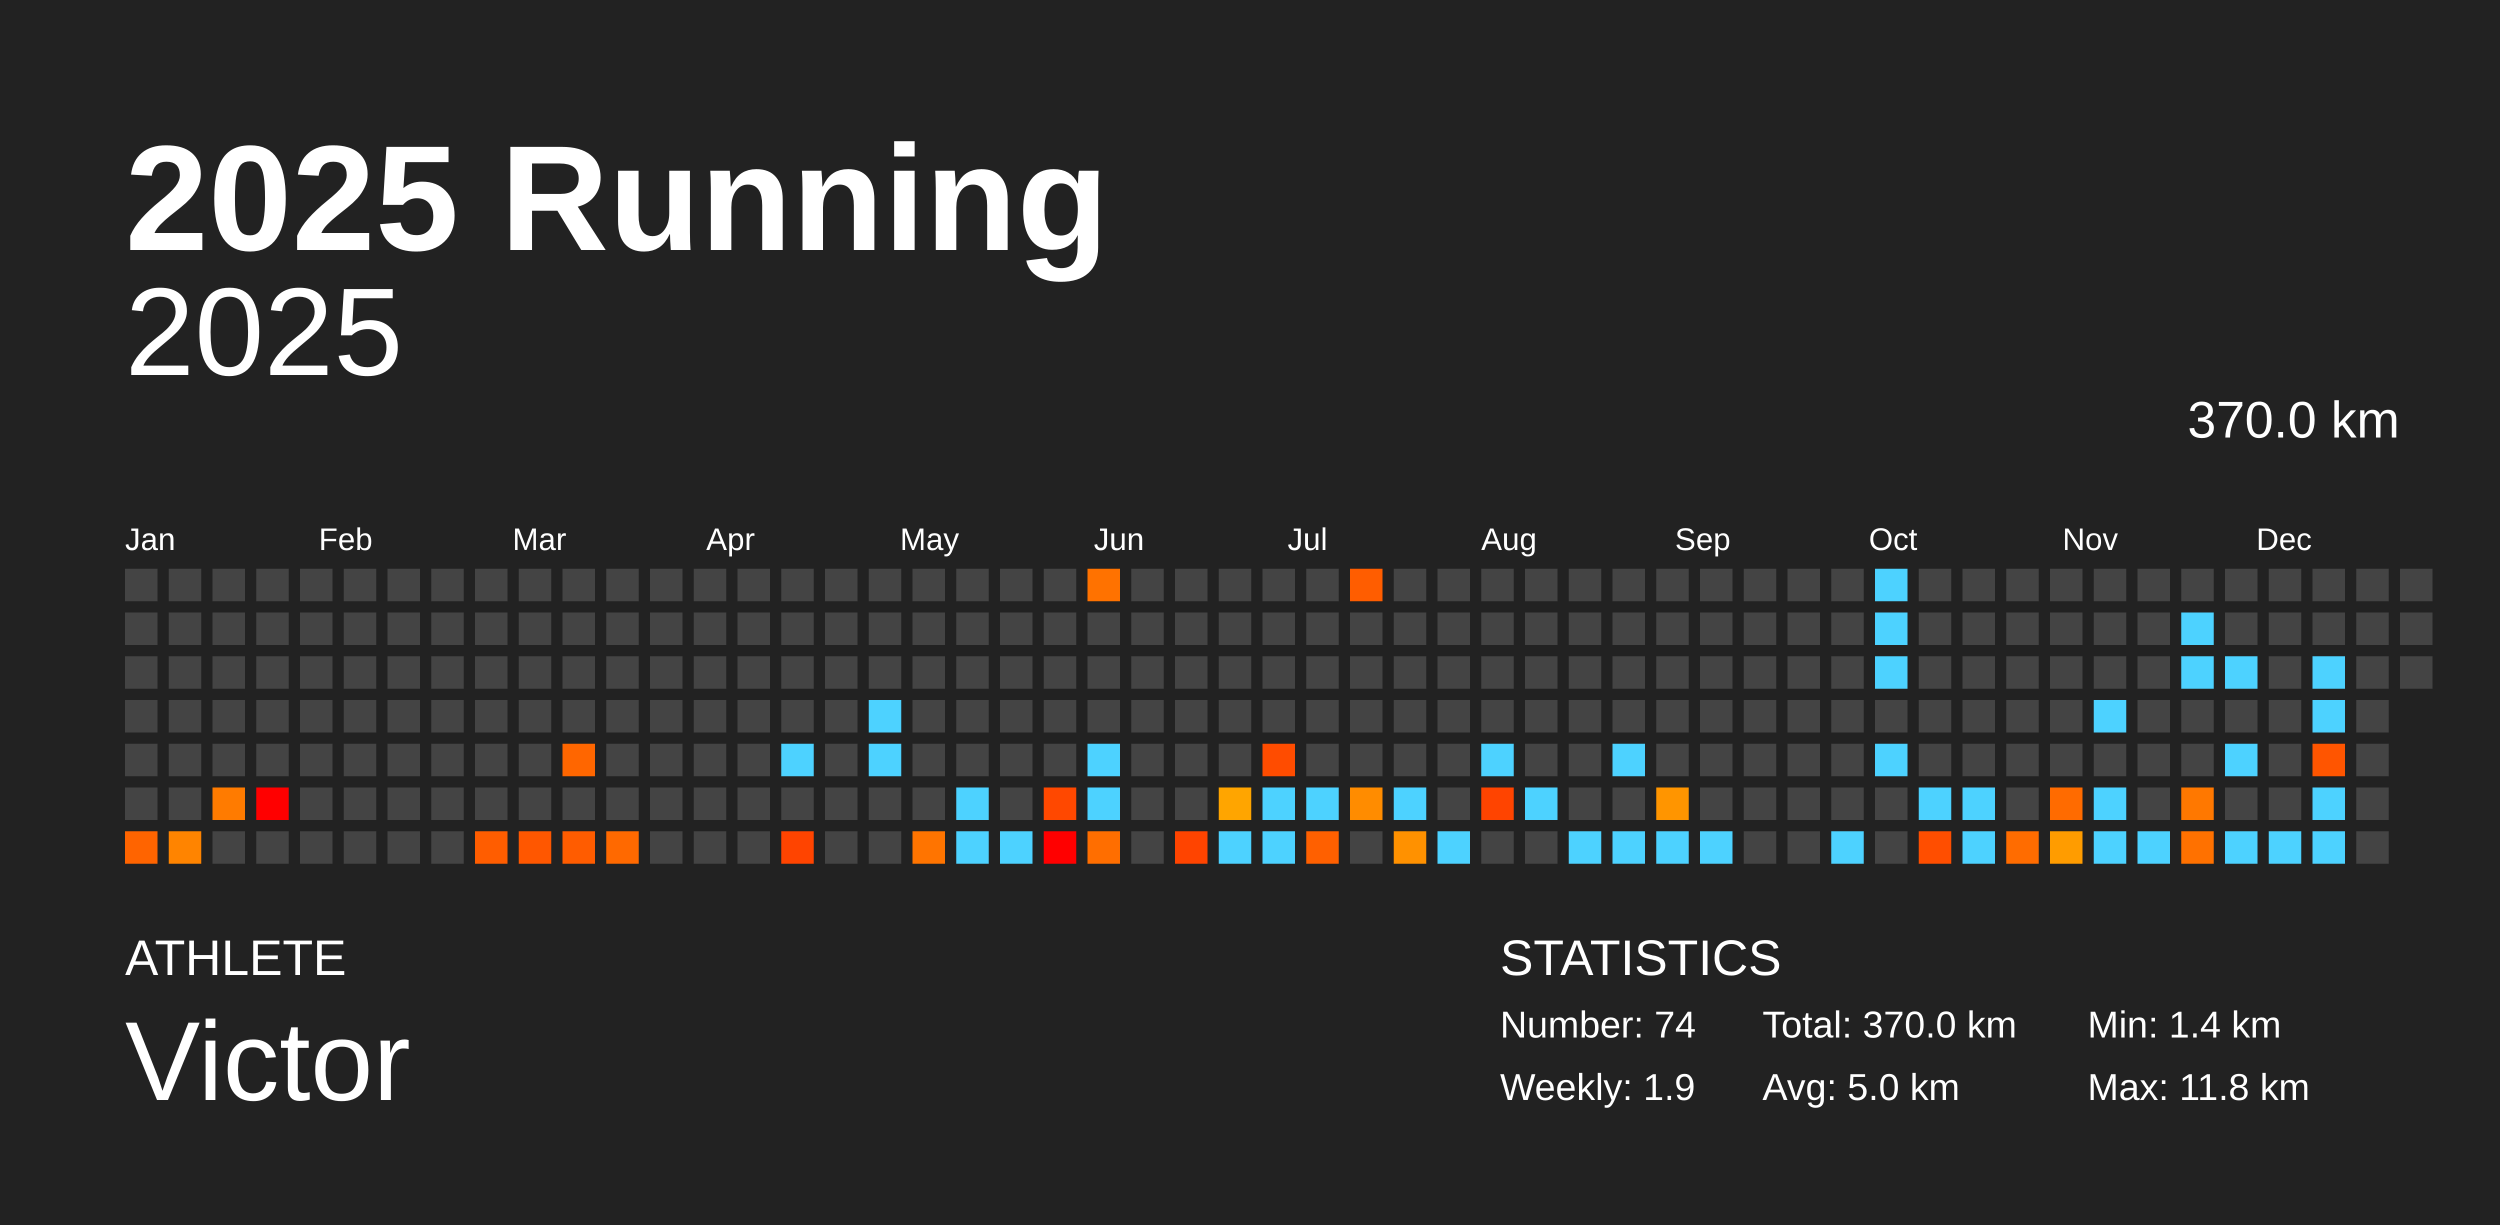
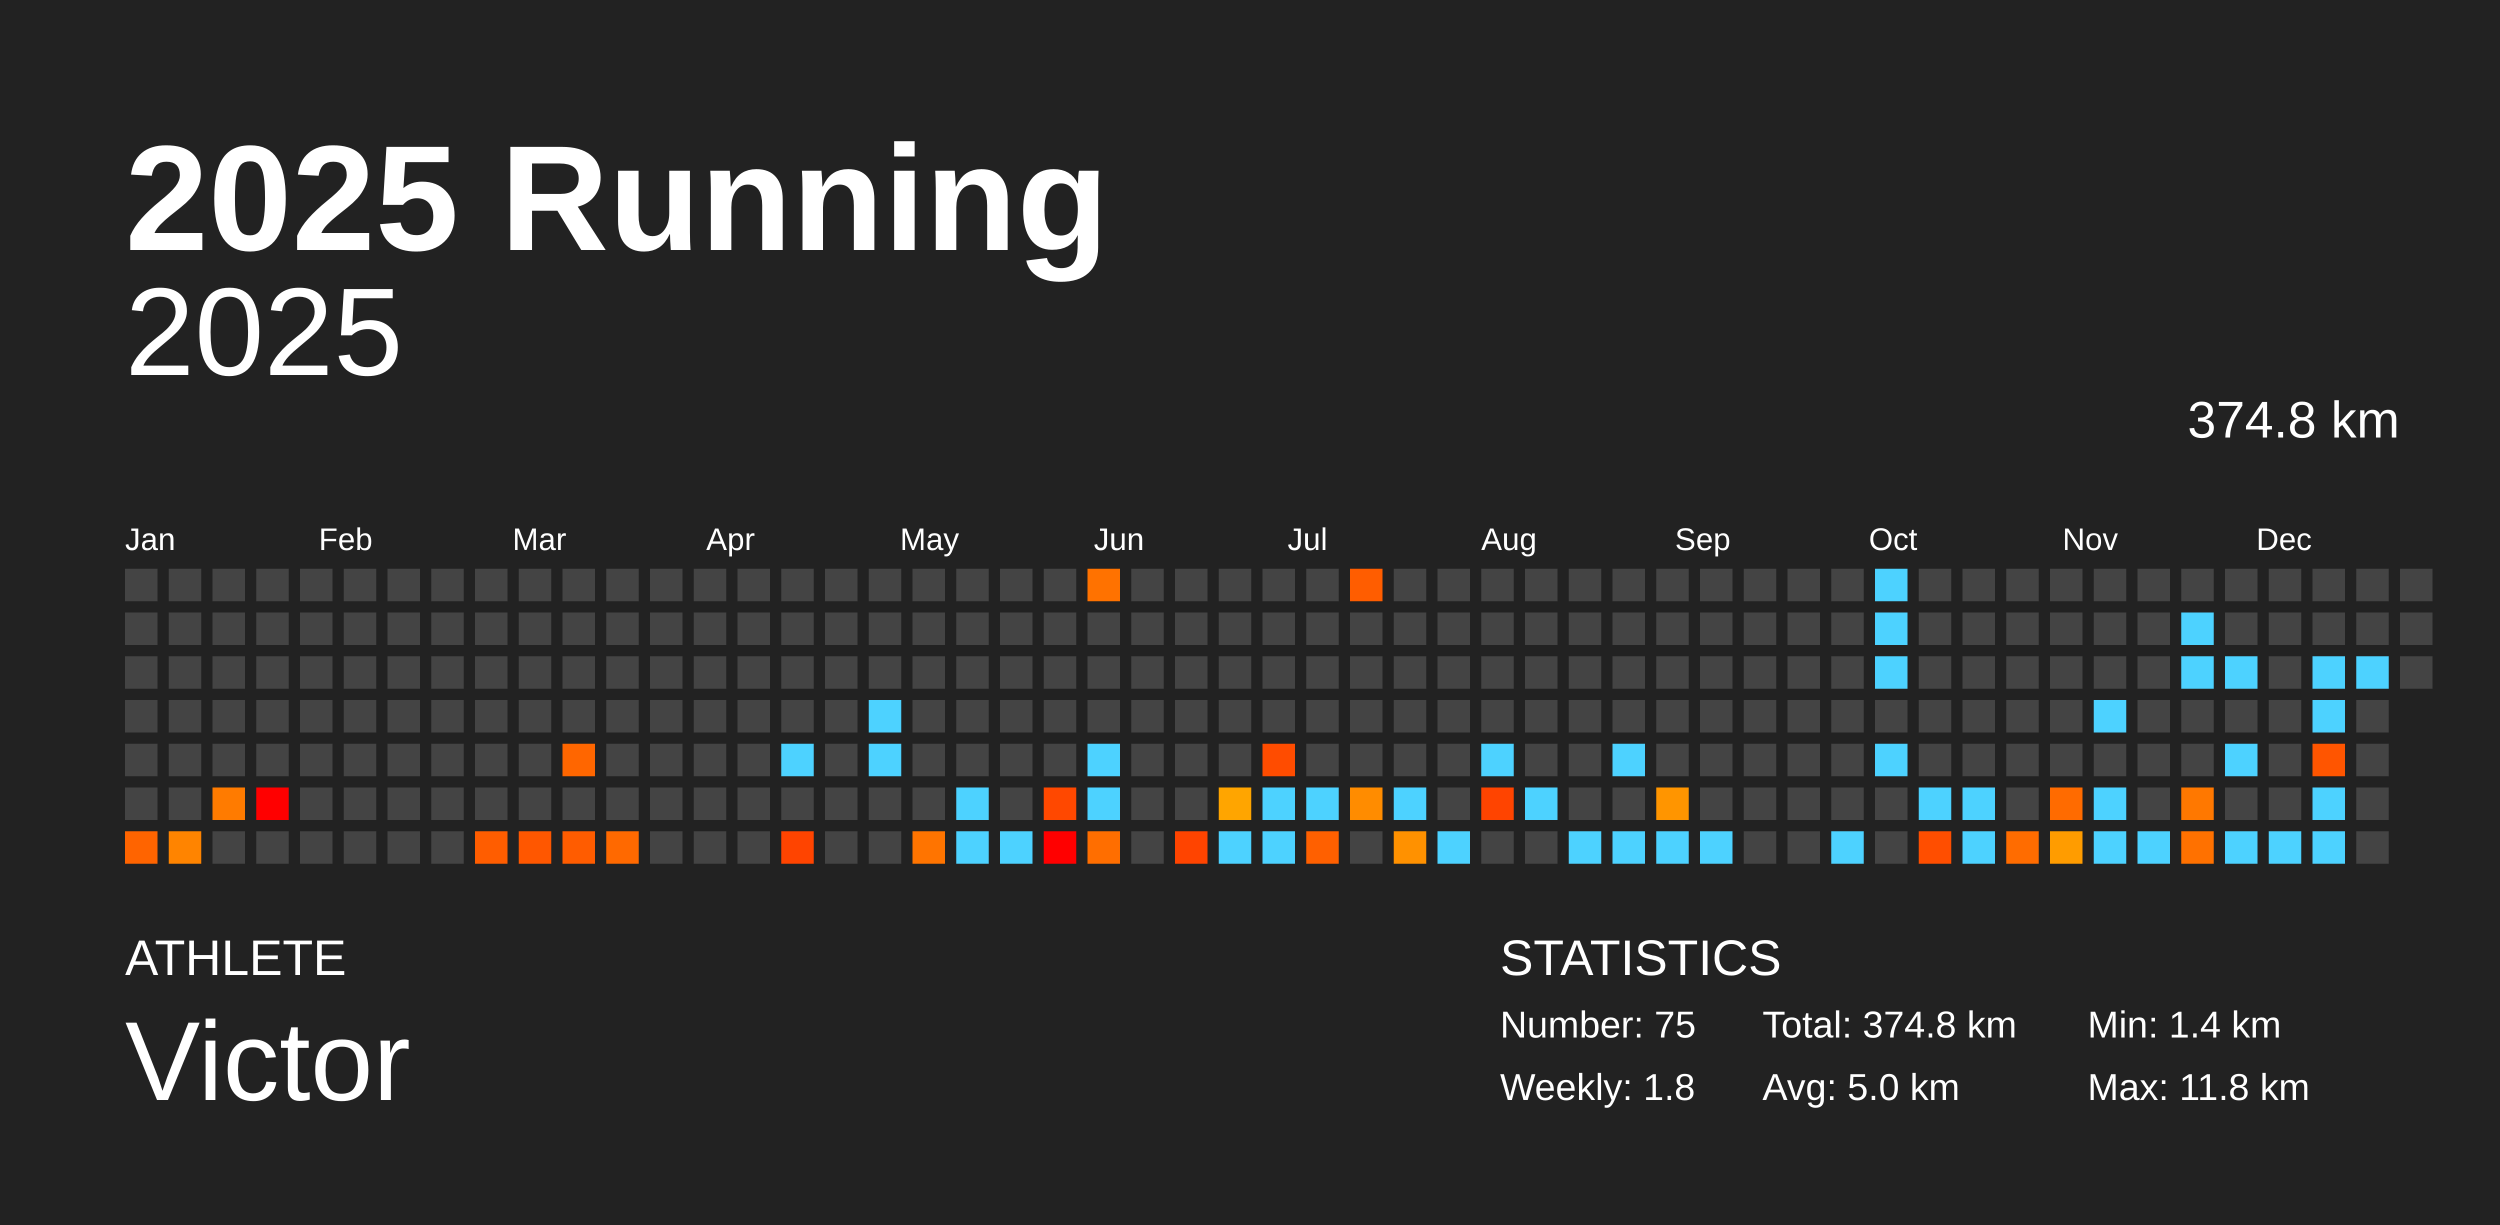
<svg xmlns="http://www.w3.org/2000/svg" baseProfile="full" height="98mm" version="1.1" viewBox="0,0,200,98" width="200mm">
  <defs />
  <rect fill="#222222" height="98" width="200" x="0" y="0" />
  <text fill="#FFFFFF" style="font-size:12px; font-family:Arial; font-weight:bold;" x="10" y="20">2025 Running</text>
  <text fill="#FFFFFF" style="font-size:4px; font-family:Arial" x="10" y="78">ATHLETE</text>
  <text fill="#FFFFFF" style="font-size:9px; font-family:Arial" x="10" y="88">Victor</text>
  <text fill="#FFFFFF" style="font-size:4px; font-family:Arial" x="120" y="78">STATISTICS</text>
-   <text fill="#FFFFFF" style="font-size:3px; font-family:Arial" x="120" y="83">Number: 74</text>
-   <text fill="#FFFFFF" style="font-size:3px; font-family:Arial" x="120" y="88">Weekly: 1.9</text>
-   <text fill="#FFFFFF" style="font-size:3px; font-family:Arial" x="141" y="83">Total: 370.0 km</text>
+   <text fill="#FFFFFF" style="font-size:3px; font-family:Arial" x="120" y="83">Number: 75</text>
+   <text fill="#FFFFFF" style="font-size:3px; font-family:Arial" x="120" y="88">Weekly: 1.8</text>
+   <text fill="#FFFFFF" style="font-size:3px; font-family:Arial" x="141" y="83">Total: 374.8 km</text>
  <text fill="#FFFFFF" style="font-size:3px; font-family:Arial" x="141" y="88">Avg: 5.0 km</text>
  <text fill="#FFFFFF" style="font-size:3px; font-family:Arial" x="167" y="83">Min: 1.4 km</text>
  <text fill="#FFFFFF" style="font-size:3px; font-family:Arial" x="167" y="88">Max: 11.8 km</text>
  <text alignment-baseline="hanging" fill="#FFFFFF" style="font-size:10.0px; font-family:Arial;" x="10" y="30">2025</text>
-   <text alignment-baseline="hanging" fill="#FFFFFF" style="font-size:4.125px; font-family:Arial;" x="175" y="35">370.0 km</text>
+   <text alignment-baseline="hanging" fill="#FFFFFF" style="font-size:4.125px; font-family:Arial;" x="175" y="35">374.8 km</text>
  <text fill="#FFFFFF" style="font-size:2.5px; font-family:Arial" x="10.0" y="44">Jan</text>
  <text fill="#FFFFFF" style="font-size:2.5px; font-family:Arial" x="25.5" y="44">Feb</text>
  <text fill="#FFFFFF" style="font-size:2.5px; font-family:Arial" x="41.0" y="44">Mar</text>
  <text fill="#FFFFFF" style="font-size:2.5px; font-family:Arial" x="56.5" y="44">Apr</text>
  <text fill="#FFFFFF" style="font-size:2.5px; font-family:Arial" x="72.0" y="44">May</text>
  <text fill="#FFFFFF" style="font-size:2.5px; font-family:Arial" x="87.5" y="44">Jun</text>
  <text fill="#FFFFFF" style="font-size:2.5px; font-family:Arial" x="103.0" y="44">Jul</text>
  <text fill="#FFFFFF" style="font-size:2.5px; font-family:Arial" x="118.5" y="44">Aug</text>
  <text fill="#FFFFFF" style="font-size:2.5px; font-family:Arial" x="134.0" y="44">Sep</text>
  <text fill="#FFFFFF" style="font-size:2.5px; font-family:Arial" x="149.5" y="44">Oct</text>
  <text fill="#FFFFFF" style="font-size:2.5px; font-family:Arial" x="165.0" y="44">Nov</text>
  <text fill="#FFFFFF" style="font-size:2.5px; font-family:Arial" x="180.5" y="44">Dec</text>
  <rect fill="#444444" height="2.6" width="2.6" x="10.0" y="45.5" />
  <rect fill="#444444" height="2.6" width="2.6" x="10.0" y="49.0" />
  <rect fill="#444444" height="2.6" width="2.6" x="10.0" y="52.5" />
  <rect fill="#444444" height="2.6" width="2.6" x="10.0" y="56.0" />
  <rect fill="#444444" height="2.6" width="2.6" x="10.0" y="59.5" />
  <rect fill="#444444" height="2.6" width="2.6" x="10.0" y="63.0" />
  <rect fill="#ff6400" height="2.6" width="2.6" x="10.0" y="66.5" />
  <rect fill="#444444" height="2.6" width="2.6" x="13.5" y="45.5" />
  <rect fill="#444444" height="2.6" width="2.6" x="13.5" y="49.0" />
  <rect fill="#444444" height="2.6" width="2.6" x="13.5" y="52.5" />
  <rect fill="#444444" height="2.6" width="2.6" x="13.5" y="56.0" />
  <rect fill="#444444" height="2.6" width="2.6" x="13.5" y="59.5" />
  <rect fill="#444444" height="2.6" width="2.6" x="13.5" y="63.0" />
  <rect fill="#ff8400" height="2.6" width="2.6" x="13.5" y="66.5" />
  <rect fill="#444444" height="2.6" width="2.6" x="17.0" y="45.5" />
  <rect fill="#444444" height="2.6" width="2.6" x="17.0" y="49.0" />
  <rect fill="#444444" height="2.6" width="2.6" x="17.0" y="52.5" />
  <rect fill="#444444" height="2.6" width="2.6" x="17.0" y="56.0" />
  <rect fill="#444444" height="2.6" width="2.6" x="17.0" y="59.5" />
  <rect fill="#ff7b00" height="2.6" width="2.6" x="17.0" y="63.0" />
  <rect fill="#444444" height="2.6" width="2.6" x="17.0" y="66.5" />
  <rect fill="#444444" height="2.6" width="2.6" x="20.5" y="45.5" />
  <rect fill="#444444" height="2.6" width="2.6" x="20.5" y="49.0" />
  <rect fill="#444444" height="2.6" width="2.6" x="20.5" y="52.5" />
  <rect fill="#444444" height="2.6" width="2.6" x="20.5" y="56.0" />
  <rect fill="#444444" height="2.6" width="2.6" x="20.5" y="59.5" />
  <rect fill="red" height="2.6" width="2.6" x="20.5" y="63.0" />
  <rect fill="#444444" height="2.6" width="2.6" x="20.5" y="66.5" />
  <rect fill="#444444" height="2.6" width="2.6" x="24.0" y="45.5" />
  <rect fill="#444444" height="2.6" width="2.6" x="24.0" y="49.0" />
  <rect fill="#444444" height="2.6" width="2.6" x="24.0" y="52.5" />
  <rect fill="#444444" height="2.6" width="2.6" x="24.0" y="56.0" />
  <rect fill="#444444" height="2.6" width="2.6" x="24.0" y="59.5" />
  <rect fill="#444444" height="2.6" width="2.6" x="24.0" y="63.0" />
  <rect fill="#444444" height="2.6" width="2.6" x="24.0" y="66.5" />
  <rect fill="#444444" height="2.6" width="2.6" x="27.5" y="45.5" />
  <rect fill="#444444" height="2.6" width="2.6" x="27.5" y="49.0" />
  <rect fill="#444444" height="2.6" width="2.6" x="27.5" y="52.5" />
  <rect fill="#444444" height="2.6" width="2.6" x="27.5" y="56.0" />
  <rect fill="#444444" height="2.6" width="2.6" x="27.5" y="59.5" />
  <rect fill="#444444" height="2.6" width="2.6" x="27.5" y="63.0" />
  <rect fill="#444444" height="2.6" width="2.6" x="27.5" y="66.5" />
  <rect fill="#444444" height="2.6" width="2.6" x="31.0" y="45.5" />
  <rect fill="#444444" height="2.6" width="2.6" x="31.0" y="49.0" />
  <rect fill="#444444" height="2.6" width="2.6" x="31.0" y="52.5" />
  <rect fill="#444444" height="2.6" width="2.6" x="31.0" y="56.0" />
  <rect fill="#444444" height="2.6" width="2.6" x="31.0" y="59.5" />
  <rect fill="#444444" height="2.6" width="2.6" x="31.0" y="63.0" />
  <rect fill="#444444" height="2.6" width="2.6" x="31.0" y="66.5" />
  <rect fill="#444444" height="2.6" width="2.6" x="34.5" y="45.5" />
  <rect fill="#444444" height="2.6" width="2.6" x="34.5" y="49.0" />
  <rect fill="#444444" height="2.6" width="2.6" x="34.5" y="52.5" />
  <rect fill="#444444" height="2.6" width="2.6" x="34.5" y="56.0" />
  <rect fill="#444444" height="2.6" width="2.6" x="34.5" y="59.5" />
  <rect fill="#444444" height="2.6" width="2.6" x="34.5" y="63.0" />
  <rect fill="#444444" height="2.6" width="2.6" x="34.5" y="66.5" />
  <rect fill="#444444" height="2.6" width="2.6" x="38.0" y="45.5" />
  <rect fill="#444444" height="2.6" width="2.6" x="38.0" y="49.0" />
  <rect fill="#444444" height="2.6" width="2.6" x="38.0" y="52.5" />
  <rect fill="#444444" height="2.6" width="2.6" x="38.0" y="56.0" />
  <rect fill="#444444" height="2.6" width="2.6" x="38.0" y="59.5" />
  <rect fill="#444444" height="2.6" width="2.6" x="38.0" y="63.0" />
  <rect fill="#ff5d00" height="2.6" width="2.6" x="38.0" y="66.5" />
  <rect fill="#444444" height="2.6" width="2.6" x="41.5" y="45.5" />
  <rect fill="#444444" height="2.6" width="2.6" x="41.5" y="49.0" />
  <rect fill="#444444" height="2.6" width="2.6" x="41.5" y="52.5" />
  <rect fill="#444444" height="2.6" width="2.6" x="41.5" y="56.0" />
  <rect fill="#444444" height="2.6" width="2.6" x="41.5" y="59.5" />
  <rect fill="#444444" height="2.6" width="2.6" x="41.5" y="63.0" />
  <rect fill="#ff5700" height="2.6" width="2.6" x="41.5" y="66.5" />
  <rect fill="#444444" height="2.6" width="2.6" x="45.0" y="45.5" />
  <rect fill="#444444" height="2.6" width="2.6" x="45.0" y="49.0" />
  <rect fill="#444444" height="2.6" width="2.6" x="45.0" y="52.5" />
  <rect fill="#444444" height="2.6" width="2.6" x="45.0" y="56.0" />
  <rect fill="#ff6600" height="2.6" width="2.6" x="45.0" y="59.5" />
  <rect fill="#444444" height="2.6" width="2.6" x="45.0" y="63.0" />
  <rect fill="#ff5c00" height="2.6" width="2.6" x="45.0" y="66.5" />
  <rect fill="#444444" height="2.6" width="2.6" x="48.5" y="45.5" />
  <rect fill="#444444" height="2.6" width="2.6" x="48.5" y="49.0" />
  <rect fill="#444444" height="2.6" width="2.6" x="48.5" y="52.5" />
  <rect fill="#444444" height="2.6" width="2.6" x="48.5" y="56.0" />
  <rect fill="#444444" height="2.6" width="2.6" x="48.5" y="59.5" />
  <rect fill="#444444" height="2.6" width="2.6" x="48.5" y="63.0" />
  <rect fill="#ff6900" height="2.6" width="2.6" x="48.5" y="66.5" />
  <rect fill="#444444" height="2.6" width="2.6" x="52.0" y="45.5" />
  <rect fill="#444444" height="2.6" width="2.6" x="52.0" y="49.0" />
  <rect fill="#444444" height="2.6" width="2.6" x="52.0" y="52.5" />
  <rect fill="#444444" height="2.6" width="2.6" x="52.0" y="56.0" />
  <rect fill="#444444" height="2.6" width="2.6" x="52.0" y="59.5" />
  <rect fill="#444444" height="2.6" width="2.6" x="52.0" y="63.0" />
  <rect fill="#444444" height="2.6" width="2.6" x="52.0" y="66.5" />
  <rect fill="#444444" height="2.6" width="2.6" x="55.5" y="45.5" />
  <rect fill="#444444" height="2.6" width="2.6" x="55.5" y="49.0" />
  <rect fill="#444444" height="2.6" width="2.6" x="55.5" y="52.5" />
  <rect fill="#444444" height="2.6" width="2.6" x="55.5" y="56.0" />
  <rect fill="#444444" height="2.6" width="2.6" x="55.5" y="59.5" />
  <rect fill="#444444" height="2.6" width="2.6" x="55.5" y="63.0" />
  <rect fill="#444444" height="2.6" width="2.6" x="55.5" y="66.5" />
  <rect fill="#444444" height="2.6" width="2.6" x="59.0" y="45.5" />
  <rect fill="#444444" height="2.6" width="2.6" x="59.0" y="49.0" />
  <rect fill="#444444" height="2.6" width="2.6" x="59.0" y="52.5" />
  <rect fill="#444444" height="2.6" width="2.6" x="59.0" y="56.0" />
  <rect fill="#444444" height="2.6" width="2.6" x="59.0" y="59.5" />
  <rect fill="#444444" height="2.6" width="2.6" x="59.0" y="63.0" />
  <rect fill="#444444" height="2.6" width="2.6" x="59.0" y="66.5" />
  <rect fill="#444444" height="2.6" width="2.6" x="62.5" y="45.5" />
  <rect fill="#444444" height="2.6" width="2.6" x="62.5" y="49.0" />
  <rect fill="#444444" height="2.6" width="2.6" x="62.5" y="52.5" />
  <rect fill="#444444" height="2.6" width="2.6" x="62.5" y="56.0" />
  <rect fill="#4dd2ff" height="2.6" width="2.6" x="62.5" y="59.5" />
  <rect fill="#444444" height="2.6" width="2.6" x="62.5" y="63.0" />
  <rect fill="#ff4400" height="2.6" width="2.6" x="62.5" y="66.5" />
  <rect fill="#444444" height="2.6" width="2.6" x="66.0" y="45.5" />
  <rect fill="#444444" height="2.6" width="2.6" x="66.0" y="49.0" />
  <rect fill="#444444" height="2.6" width="2.6" x="66.0" y="52.5" />
  <rect fill="#444444" height="2.6" width="2.6" x="66.0" y="56.0" />
  <rect fill="#444444" height="2.6" width="2.6" x="66.0" y="59.5" />
  <rect fill="#444444" height="2.6" width="2.6" x="66.0" y="63.0" />
  <rect fill="#444444" height="2.6" width="2.6" x="66.0" y="66.5" />
  <rect fill="#444444" height="2.6" width="2.6" x="69.5" y="45.5" />
  <rect fill="#444444" height="2.6" width="2.6" x="69.5" y="49.0" />
  <rect fill="#444444" height="2.6" width="2.6" x="69.5" y="52.5" />
  <rect fill="#4dd2ff" height="2.6" width="2.6" x="69.5" y="56.0" />
  <rect fill="#4dd2ff" height="2.6" width="2.6" x="69.5" y="59.5" />
  <rect fill="#444444" height="2.6" width="2.6" x="69.5" y="63.0" />
  <rect fill="#444444" height="2.6" width="2.6" x="69.5" y="66.5" />
  <rect fill="#444444" height="2.6" width="2.6" x="73.0" y="45.5" />
  <rect fill="#444444" height="2.6" width="2.6" x="73.0" y="49.0" />
  <rect fill="#444444" height="2.6" width="2.6" x="73.0" y="52.5" />
  <rect fill="#444444" height="2.6" width="2.6" x="73.0" y="56.0" />
  <rect fill="#444444" height="2.6" width="2.6" x="73.0" y="59.5" />
  <rect fill="#444444" height="2.6" width="2.6" x="73.0" y="63.0" />
  <rect fill="#ff7400" height="2.6" width="2.6" x="73.0" y="66.5" />
  <rect fill="#444444" height="2.6" width="2.6" x="76.5" y="45.5" />
  <rect fill="#444444" height="2.6" width="2.6" x="76.5" y="49.0" />
  <rect fill="#444444" height="2.6" width="2.6" x="76.5" y="52.5" />
  <rect fill="#444444" height="2.6" width="2.6" x="76.5" y="56.0" />
  <rect fill="#444444" height="2.6" width="2.6" x="76.5" y="59.5" />
  <rect fill="#4dd2ff" height="2.6" width="2.6" x="76.5" y="63.0" />
  <rect fill="#4dd2ff" height="2.6" width="2.6" x="76.5" y="66.5" />
  <rect fill="#444444" height="2.6" width="2.6" x="80.0" y="45.5" />
  <rect fill="#444444" height="2.6" width="2.6" x="80.0" y="49.0" />
  <rect fill="#444444" height="2.6" width="2.6" x="80.0" y="52.5" />
  <rect fill="#444444" height="2.6" width="2.6" x="80.0" y="56.0" />
  <rect fill="#444444" height="2.6" width="2.6" x="80.0" y="59.5" />
  <rect fill="#444444" height="2.6" width="2.6" x="80.0" y="63.0" />
  <rect fill="#4dd2ff" height="2.6" width="2.6" x="80.0" y="66.5" />
  <rect fill="#444444" height="2.6" width="2.6" x="83.5" y="45.5" />
  <rect fill="#444444" height="2.6" width="2.6" x="83.5" y="49.0" />
  <rect fill="#444444" height="2.6" width="2.6" x="83.5" y="52.5" />
  <rect fill="#444444" height="2.6" width="2.6" x="83.5" y="56.0" />
  <rect fill="#444444" height="2.6" width="2.6" x="83.5" y="59.5" />
  <rect fill="#ff4800" height="2.6" width="2.6" x="83.5" y="63.0" />
  <rect fill="red" height="2.6" width="2.6" x="83.5" y="66.5" />
  <rect fill="#ff7200" height="2.6" width="2.6" x="87.0" y="45.5" />
  <rect fill="#444444" height="2.6" width="2.6" x="87.0" y="49.0" />
  <rect fill="#444444" height="2.6" width="2.6" x="87.0" y="52.5" />
  <rect fill="#444444" height="2.6" width="2.6" x="87.0" y="56.0" />
  <rect fill="#4dd2ff" height="2.6" width="2.6" x="87.0" y="59.5" />
  <rect fill="#4dd2ff" height="2.6" width="2.6" x="87.0" y="63.0" />
  <rect fill="#ff6e00" height="2.6" width="2.6" x="87.0" y="66.5" />
  <rect fill="#444444" height="2.6" width="2.6" x="90.5" y="45.5" />
  <rect fill="#444444" height="2.6" width="2.6" x="90.5" y="49.0" />
  <rect fill="#444444" height="2.6" width="2.6" x="90.5" y="52.5" />
  <rect fill="#444444" height="2.6" width="2.6" x="90.5" y="56.0" />
  <rect fill="#444444" height="2.6" width="2.6" x="90.5" y="59.5" />
  <rect fill="#444444" height="2.6" width="2.6" x="90.5" y="63.0" />
  <rect fill="#444444" height="2.6" width="2.6" x="90.5" y="66.5" />
  <rect fill="#444444" height="2.6" width="2.6" x="94.0" y="45.5" />
  <rect fill="#444444" height="2.6" width="2.6" x="94.0" y="49.0" />
  <rect fill="#444444" height="2.6" width="2.6" x="94.0" y="52.5" />
  <rect fill="#444444" height="2.6" width="2.6" x="94.0" y="56.0" />
  <rect fill="#444444" height="2.6" width="2.6" x="94.0" y="59.5" />
  <rect fill="#444444" height="2.6" width="2.6" x="94.0" y="63.0" />
  <rect fill="#ff4400" height="2.6" width="2.6" x="94.0" y="66.5" />
  <rect fill="#444444" height="2.6" width="2.6" x="97.5" y="45.5" />
  <rect fill="#444444" height="2.6" width="2.6" x="97.5" y="49.0" />
  <rect fill="#444444" height="2.6" width="2.6" x="97.5" y="52.5" />
  <rect fill="#444444" height="2.6" width="2.6" x="97.5" y="56.0" />
  <rect fill="#444444" height="2.6" width="2.6" x="97.5" y="59.5" />
  <rect fill="#ffa500" height="2.6" width="2.6" x="97.5" y="63.0" />
  <rect fill="#4dd2ff" height="2.6" width="2.6" x="97.5" y="66.5" />
  <rect fill="#444444" height="2.6" width="2.6" x="101.0" y="45.5" />
  <rect fill="#444444" height="2.6" width="2.6" x="101.0" y="49.0" />
  <rect fill="#444444" height="2.6" width="2.6" x="101.0" y="52.5" />
  <rect fill="#444444" height="2.6" width="2.6" x="101.0" y="56.0" />
  <rect fill="#ff4c00" height="2.6" width="2.6" x="101.0" y="59.5" />
  <rect fill="#4dd2ff" height="2.6" width="2.6" x="101.0" y="63.0" />
  <rect fill="#4dd2ff" height="2.6" width="2.6" x="101.0" y="66.5" />
  <rect fill="#444444" height="2.6" width="2.6" x="104.5" y="45.5" />
  <rect fill="#444444" height="2.6" width="2.6" x="104.5" y="49.0" />
  <rect fill="#444444" height="2.6" width="2.6" x="104.5" y="52.5" />
  <rect fill="#444444" height="2.6" width="2.6" x="104.5" y="56.0" />
  <rect fill="#444444" height="2.6" width="2.6" x="104.5" y="59.5" />
  <rect fill="#4dd2ff" height="2.6" width="2.6" x="104.5" y="63.0" />
  <rect fill="#ff6000" height="2.6" width="2.6" x="104.5" y="66.5" />
  <rect fill="#ff5d00" height="2.6" width="2.6" x="108.0" y="45.5" />
  <rect fill="#444444" height="2.6" width="2.6" x="108.0" y="49.0" />
  <rect fill="#444444" height="2.6" width="2.6" x="108.0" y="52.5" />
  <rect fill="#444444" height="2.6" width="2.6" x="108.0" y="56.0" />
  <rect fill="#444444" height="2.6" width="2.6" x="108.0" y="59.5" />
  <rect fill="#ff8c00" height="2.6" width="2.6" x="108.0" y="63.0" />
  <rect fill="#444444" height="2.6" width="2.6" x="108.0" y="66.5" />
  <rect fill="#444444" height="2.6" width="2.6" x="111.5" y="45.5" />
  <rect fill="#444444" height="2.6" width="2.6" x="111.5" y="49.0" />
  <rect fill="#444444" height="2.6" width="2.6" x="111.5" y="52.5" />
  <rect fill="#444444" height="2.6" width="2.6" x="111.5" y="56.0" />
  <rect fill="#444444" height="2.6" width="2.6" x="111.5" y="59.5" />
  <rect fill="#4dd2ff" height="2.6" width="2.6" x="111.5" y="63.0" />
  <rect fill="#ff9100" height="2.6" width="2.6" x="111.5" y="66.5" />
  <rect fill="#444444" height="2.6" width="2.6" x="115.0" y="45.5" />
  <rect fill="#444444" height="2.6" width="2.6" x="115.0" y="49.0" />
  <rect fill="#444444" height="2.6" width="2.6" x="115.0" y="52.5" />
  <rect fill="#444444" height="2.6" width="2.6" x="115.0" y="56.0" />
  <rect fill="#444444" height="2.6" width="2.6" x="115.0" y="59.5" />
  <rect fill="#444444" height="2.6" width="2.6" x="115.0" y="63.0" />
  <rect fill="#4dd2ff" height="2.6" width="2.6" x="115.0" y="66.5" />
  <rect fill="#444444" height="2.6" width="2.6" x="118.5" y="45.5" />
  <rect fill="#444444" height="2.6" width="2.6" x="118.5" y="49.0" />
  <rect fill="#444444" height="2.6" width="2.6" x="118.5" y="52.5" />
  <rect fill="#444444" height="2.6" width="2.6" x="118.5" y="56.0" />
  <rect fill="#4dd2ff" height="2.6" width="2.6" x="118.5" y="59.5" />
  <rect fill="#ff4400" height="2.6" width="2.6" x="118.5" y="63.0" />
  <rect fill="#444444" height="2.6" width="2.6" x="118.5" y="66.5" />
  <rect fill="#444444" height="2.6" width="2.6" x="122.0" y="45.5" />
  <rect fill="#444444" height="2.6" width="2.6" x="122.0" y="49.0" />
  <rect fill="#444444" height="2.6" width="2.6" x="122.0" y="52.5" />
  <rect fill="#444444" height="2.6" width="2.6" x="122.0" y="56.0" />
  <rect fill="#444444" height="2.6" width="2.6" x="122.0" y="59.5" />
  <rect fill="#4dd2ff" height="2.6" width="2.6" x="122.0" y="63.0" />
  <rect fill="#444444" height="2.6" width="2.6" x="122.0" y="66.5" />
  <rect fill="#444444" height="2.6" width="2.6" x="125.5" y="45.5" />
  <rect fill="#444444" height="2.6" width="2.6" x="125.5" y="49.0" />
  <rect fill="#444444" height="2.6" width="2.6" x="125.5" y="52.5" />
  <rect fill="#444444" height="2.6" width="2.6" x="125.5" y="56.0" />
  <rect fill="#444444" height="2.6" width="2.6" x="125.5" y="59.5" />
  <rect fill="#444444" height="2.6" width="2.6" x="125.5" y="63.0" />
  <rect fill="#4dd2ff" height="2.6" width="2.6" x="125.5" y="66.5" />
  <rect fill="#444444" height="2.6" width="2.6" x="129.0" y="45.5" />
  <rect fill="#444444" height="2.6" width="2.6" x="129.0" y="49.0" />
  <rect fill="#444444" height="2.6" width="2.6" x="129.0" y="52.5" />
  <rect fill="#444444" height="2.6" width="2.6" x="129.0" y="56.0" />
  <rect fill="#4dd2ff" height="2.6" width="2.6" x="129.0" y="59.5" />
  <rect fill="#444444" height="2.6" width="2.6" x="129.0" y="63.0" />
  <rect fill="#4dd2ff" height="2.6" width="2.6" x="129.0" y="66.5" />
  <rect fill="#444444" height="2.6" width="2.6" x="132.5" y="45.5" />
  <rect fill="#444444" height="2.6" width="2.6" x="132.5" y="49.0" />
  <rect fill="#444444" height="2.6" width="2.6" x="132.5" y="52.5" />
  <rect fill="#444444" height="2.6" width="2.6" x="132.5" y="56.0" />
  <rect fill="#444444" height="2.6" width="2.6" x="132.5" y="59.5" />
  <rect fill="#ff9500" height="2.6" width="2.6" x="132.5" y="63.0" />
  <rect fill="#4dd2ff" height="2.6" width="2.6" x="132.5" y="66.5" />
  <rect fill="#444444" height="2.6" width="2.6" x="136.0" y="45.5" />
  <rect fill="#444444" height="2.6" width="2.6" x="136.0" y="49.0" />
  <rect fill="#444444" height="2.6" width="2.6" x="136.0" y="52.5" />
  <rect fill="#444444" height="2.6" width="2.6" x="136.0" y="56.0" />
  <rect fill="#444444" height="2.6" width="2.6" x="136.0" y="59.5" />
  <rect fill="#444444" height="2.6" width="2.6" x="136.0" y="63.0" />
  <rect fill="#4dd2ff" height="2.6" width="2.6" x="136.0" y="66.5" />
  <rect fill="#444444" height="2.6" width="2.6" x="139.5" y="45.5" />
  <rect fill="#444444" height="2.6" width="2.6" x="139.5" y="49.0" />
  <rect fill="#444444" height="2.6" width="2.6" x="139.5" y="52.5" />
  <rect fill="#444444" height="2.6" width="2.6" x="139.5" y="56.0" />
  <rect fill="#444444" height="2.6" width="2.6" x="139.5" y="59.5" />
  <rect fill="#444444" height="2.6" width="2.6" x="139.5" y="63.0" />
  <rect fill="#444444" height="2.6" width="2.6" x="139.5" y="66.5" />
  <rect fill="#444444" height="2.6" width="2.6" x="143.0" y="45.5" />
  <rect fill="#444444" height="2.6" width="2.6" x="143.0" y="49.0" />
  <rect fill="#444444" height="2.6" width="2.6" x="143.0" y="52.5" />
  <rect fill="#444444" height="2.6" width="2.6" x="143.0" y="56.0" />
  <rect fill="#444444" height="2.6" width="2.6" x="143.0" y="59.5" />
  <rect fill="#444444" height="2.6" width="2.6" x="143.0" y="63.0" />
  <rect fill="#444444" height="2.6" width="2.6" x="143.0" y="66.5" />
  <rect fill="#444444" height="2.6" width="2.6" x="146.5" y="45.5" />
  <rect fill="#444444" height="2.6" width="2.6" x="146.5" y="49.0" />
  <rect fill="#444444" height="2.6" width="2.6" x="146.5" y="52.5" />
  <rect fill="#444444" height="2.6" width="2.6" x="146.5" y="56.0" />
  <rect fill="#444444" height="2.6" width="2.6" x="146.5" y="59.5" />
  <rect fill="#444444" height="2.6" width="2.6" x="146.5" y="63.0" />
  <rect fill="#4dd2ff" height="2.6" width="2.6" x="146.5" y="66.5" />
  <rect fill="#4dd2ff" height="2.6" width="2.6" x="150.0" y="45.5" />
  <rect fill="#4dd2ff" height="2.6" width="2.6" x="150.0" y="49.0" />
  <rect fill="#4dd2ff" height="2.6" width="2.6" x="150.0" y="52.5" />
  <rect fill="#444444" height="2.6" width="2.6" x="150.0" y="56.0" />
  <rect fill="#4dd2ff" height="2.6" width="2.6" x="150.0" y="59.5" />
  <rect fill="#444444" height="2.6" width="2.6" x="150.0" y="63.0" />
  <rect fill="#444444" height="2.6" width="2.6" x="150.0" y="66.5" />
  <rect fill="#444444" height="2.6" width="2.6" x="153.5" y="45.5" />
  <rect fill="#444444" height="2.6" width="2.6" x="153.5" y="49.0" />
  <rect fill="#444444" height="2.6" width="2.6" x="153.5" y="52.5" />
  <rect fill="#444444" height="2.6" width="2.6" x="153.5" y="56.0" />
  <rect fill="#444444" height="2.6" width="2.6" x="153.5" y="59.5" />
  <rect fill="#4dd2ff" height="2.6" width="2.6" x="153.5" y="63.0" />
  <rect fill="#ff4e00" height="2.6" width="2.6" x="153.5" y="66.5" />
  <rect fill="#444444" height="2.6" width="2.6" x="157.0" y="45.5" />
  <rect fill="#444444" height="2.6" width="2.6" x="157.0" y="49.0" />
  <rect fill="#444444" height="2.6" width="2.6" x="157.0" y="52.5" />
  <rect fill="#444444" height="2.6" width="2.6" x="157.0" y="56.0" />
  <rect fill="#444444" height="2.6" width="2.6" x="157.0" y="59.5" />
  <rect fill="#4dd2ff" height="2.6" width="2.6" x="157.0" y="63.0" />
  <rect fill="#4dd2ff" height="2.6" width="2.6" x="157.0" y="66.5" />
  <rect fill="#444444" height="2.6" width="2.6" x="160.5" y="45.5" />
  <rect fill="#444444" height="2.6" width="2.6" x="160.5" y="49.0" />
  <rect fill="#444444" height="2.6" width="2.6" x="160.5" y="52.5" />
  <rect fill="#444444" height="2.6" width="2.6" x="160.5" y="56.0" />
  <rect fill="#444444" height="2.6" width="2.6" x="160.5" y="59.5" />
  <rect fill="#444444" height="2.6" width="2.6" x="160.5" y="63.0" />
  <rect fill="#ff6c00" height="2.6" width="2.6" x="160.5" y="66.5" />
  <rect fill="#444444" height="2.6" width="2.6" x="164.0" y="45.5" />
  <rect fill="#444444" height="2.6" width="2.6" x="164.0" y="49.0" />
  <rect fill="#444444" height="2.6" width="2.6" x="164.0" y="52.5" />
  <rect fill="#444444" height="2.6" width="2.6" x="164.0" y="56.0" />
  <rect fill="#444444" height="2.6" width="2.6" x="164.0" y="59.5" />
  <rect fill="#ff6b00" height="2.6" width="2.6" x="164.0" y="63.0" />
  <rect fill="#ff9c00" height="2.6" width="2.6" x="164.0" y="66.5" />
  <rect fill="#444444" height="2.6" width="2.6" x="167.5" y="45.5" />
  <rect fill="#444444" height="2.6" width="2.6" x="167.5" y="49.0" />
  <rect fill="#444444" height="2.6" width="2.6" x="167.5" y="52.5" />
  <rect fill="#4dd2ff" height="2.6" width="2.6" x="167.5" y="56.0" />
  <rect fill="#444444" height="2.6" width="2.6" x="167.5" y="59.5" />
  <rect fill="#4dd2ff" height="2.6" width="2.6" x="167.5" y="63.0" />
  <rect fill="#4dd2ff" height="2.6" width="2.6" x="167.5" y="66.5" />
  <rect fill="#444444" height="2.6" width="2.6" x="171.0" y="45.5" />
  <rect fill="#444444" height="2.6" width="2.6" x="171.0" y="49.0" />
  <rect fill="#444444" height="2.6" width="2.6" x="171.0" y="52.5" />
  <rect fill="#444444" height="2.6" width="2.6" x="171.0" y="56.0" />
  <rect fill="#444444" height="2.6" width="2.6" x="171.0" y="59.5" />
  <rect fill="#444444" height="2.6" width="2.6" x="171.0" y="63.0" />
  <rect fill="#4dd2ff" height="2.6" width="2.6" x="171.0" y="66.5" />
  <rect fill="#444444" height="2.6" width="2.6" x="174.5" y="45.5" />
  <rect fill="#4dd2ff" height="2.6" width="2.6" x="174.5" y="49.0" />
  <rect fill="#4dd2ff" height="2.6" width="2.6" x="174.5" y="52.5" />
  <rect fill="#444444" height="2.6" width="2.6" x="174.5" y="56.0" />
  <rect fill="#444444" height="2.6" width="2.6" x="174.5" y="59.5" />
  <rect fill="#ff7800" height="2.6" width="2.6" x="174.5" y="63.0" />
  <rect fill="#ff7100" height="2.6" width="2.6" x="174.5" y="66.5" />
  <rect fill="#444444" height="2.6" width="2.6" x="178.0" y="45.5" />
  <rect fill="#444444" height="2.6" width="2.6" x="178.0" y="49.0" />
  <rect fill="#4dd2ff" height="2.6" width="2.6" x="178.0" y="52.5" />
  <rect fill="#444444" height="2.6" width="2.6" x="178.0" y="56.0" />
  <rect fill="#4dd2ff" height="2.6" width="2.6" x="178.0" y="59.5" />
  <rect fill="#444444" height="2.6" width="2.6" x="178.0" y="63.0" />
  <rect fill="#4dd2ff" height="2.6" width="2.6" x="178.0" y="66.5" />
  <rect fill="#444444" height="2.6" width="2.6" x="181.5" y="45.5" />
  <rect fill="#444444" height="2.6" width="2.6" x="181.5" y="49.0" />
  <rect fill="#444444" height="2.6" width="2.6" x="181.5" y="52.5" />
  <rect fill="#444444" height="2.6" width="2.6" x="181.5" y="56.0" />
  <rect fill="#444444" height="2.6" width="2.6" x="181.5" y="59.5" />
  <rect fill="#444444" height="2.6" width="2.6" x="181.5" y="63.0" />
  <rect fill="#4dd2ff" height="2.6" width="2.6" x="181.5" y="66.5" />
  <rect fill="#444444" height="2.6" width="2.6" x="185.0" y="45.5" />
  <rect fill="#444444" height="2.6" width="2.6" x="185.0" y="49.0" />
  <rect fill="#4dd2ff" height="2.6" width="2.6" x="185.0" y="52.5" />
  <rect fill="#4dd2ff" height="2.6" width="2.6" x="185.0" y="56.0" />
  <rect fill="#ff5500" height="2.6" width="2.6" x="185.0" y="59.5" />
  <rect fill="#4dd2ff" height="2.6" width="2.6" x="185.0" y="63.0" />
  <rect fill="#4dd2ff" height="2.6" width="2.6" x="185.0" y="66.5" />
  <rect fill="#444444" height="2.6" width="2.6" x="188.5" y="45.5" />
  <rect fill="#444444" height="2.6" width="2.6" x="188.5" y="49.0" />
-   <rect fill="#444444" height="2.6" width="2.6" x="188.5" y="52.5" />
+   <rect fill="#4dd2ff" height="2.6" width="2.6" x="188.5" y="52.5" />
  <rect fill="#444444" height="2.6" width="2.6" x="188.5" y="56.0" />
  <rect fill="#444444" height="2.6" width="2.6" x="188.5" y="59.5" />
  <rect fill="#444444" height="2.6" width="2.6" x="188.5" y="63.0" />
  <rect fill="#444444" height="2.6" width="2.6" x="188.5" y="66.5" />
  <rect fill="#444444" height="2.6" width="2.6" x="192.0" y="45.5" />
  <rect fill="#444444" height="2.6" width="2.6" x="192.0" y="49.0" />
  <rect fill="#444444" height="2.6" width="2.6" x="192.0" y="52.5" />
</svg>
